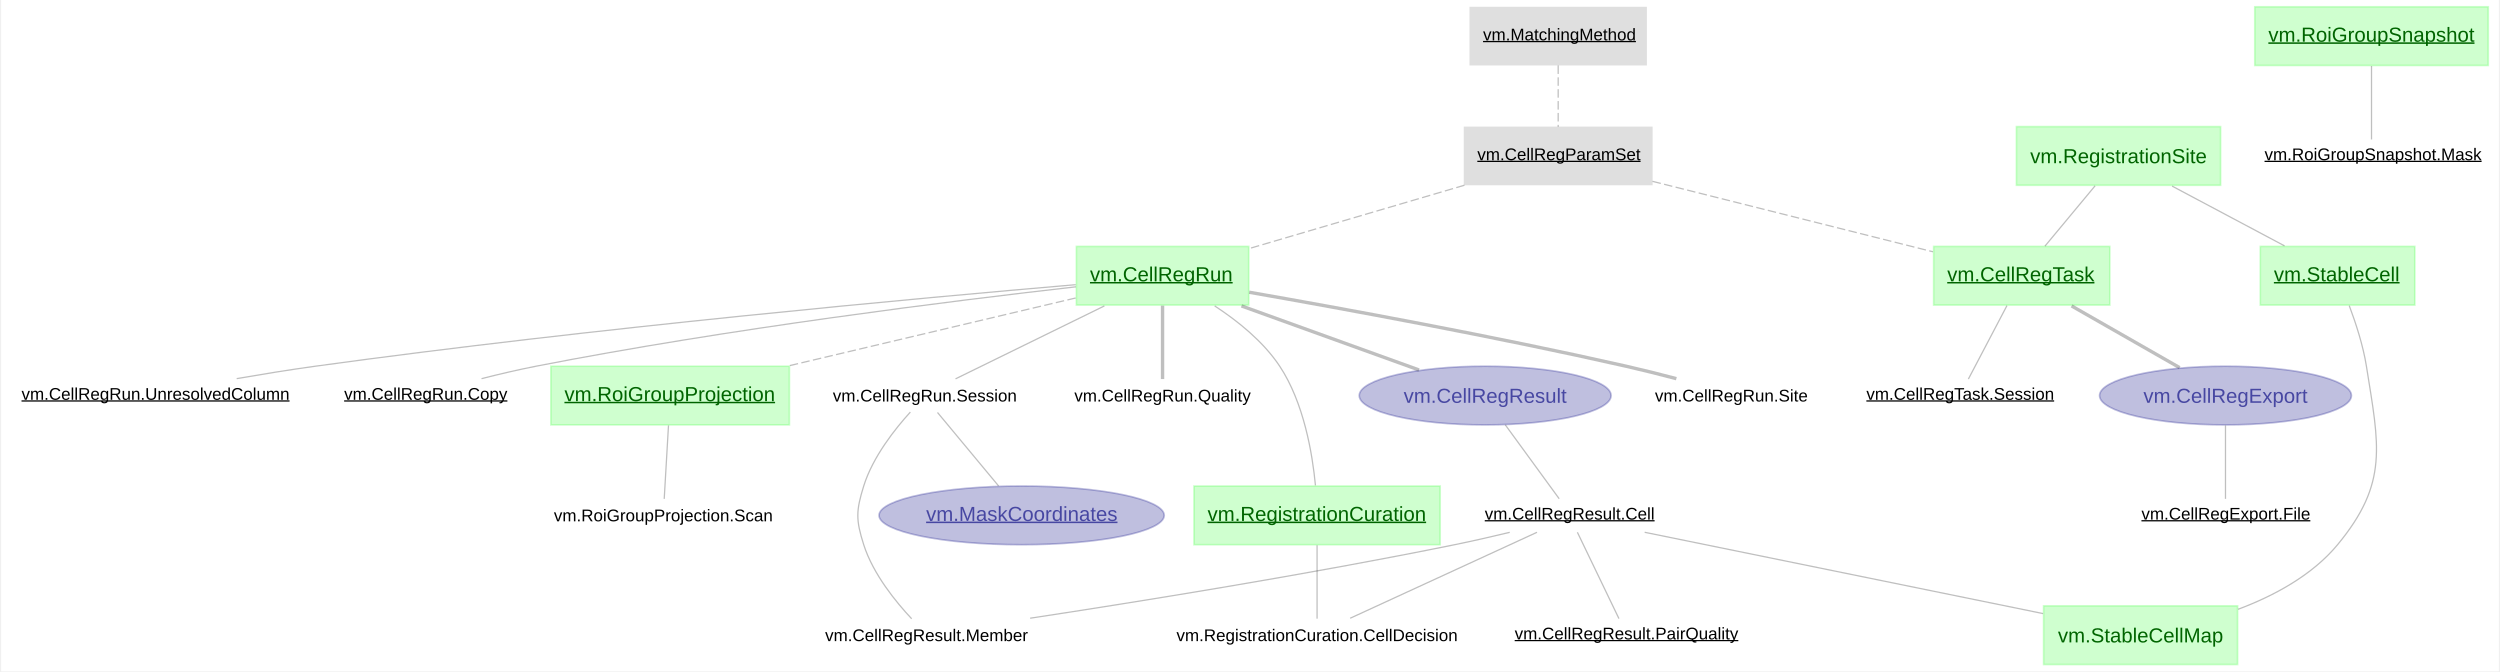
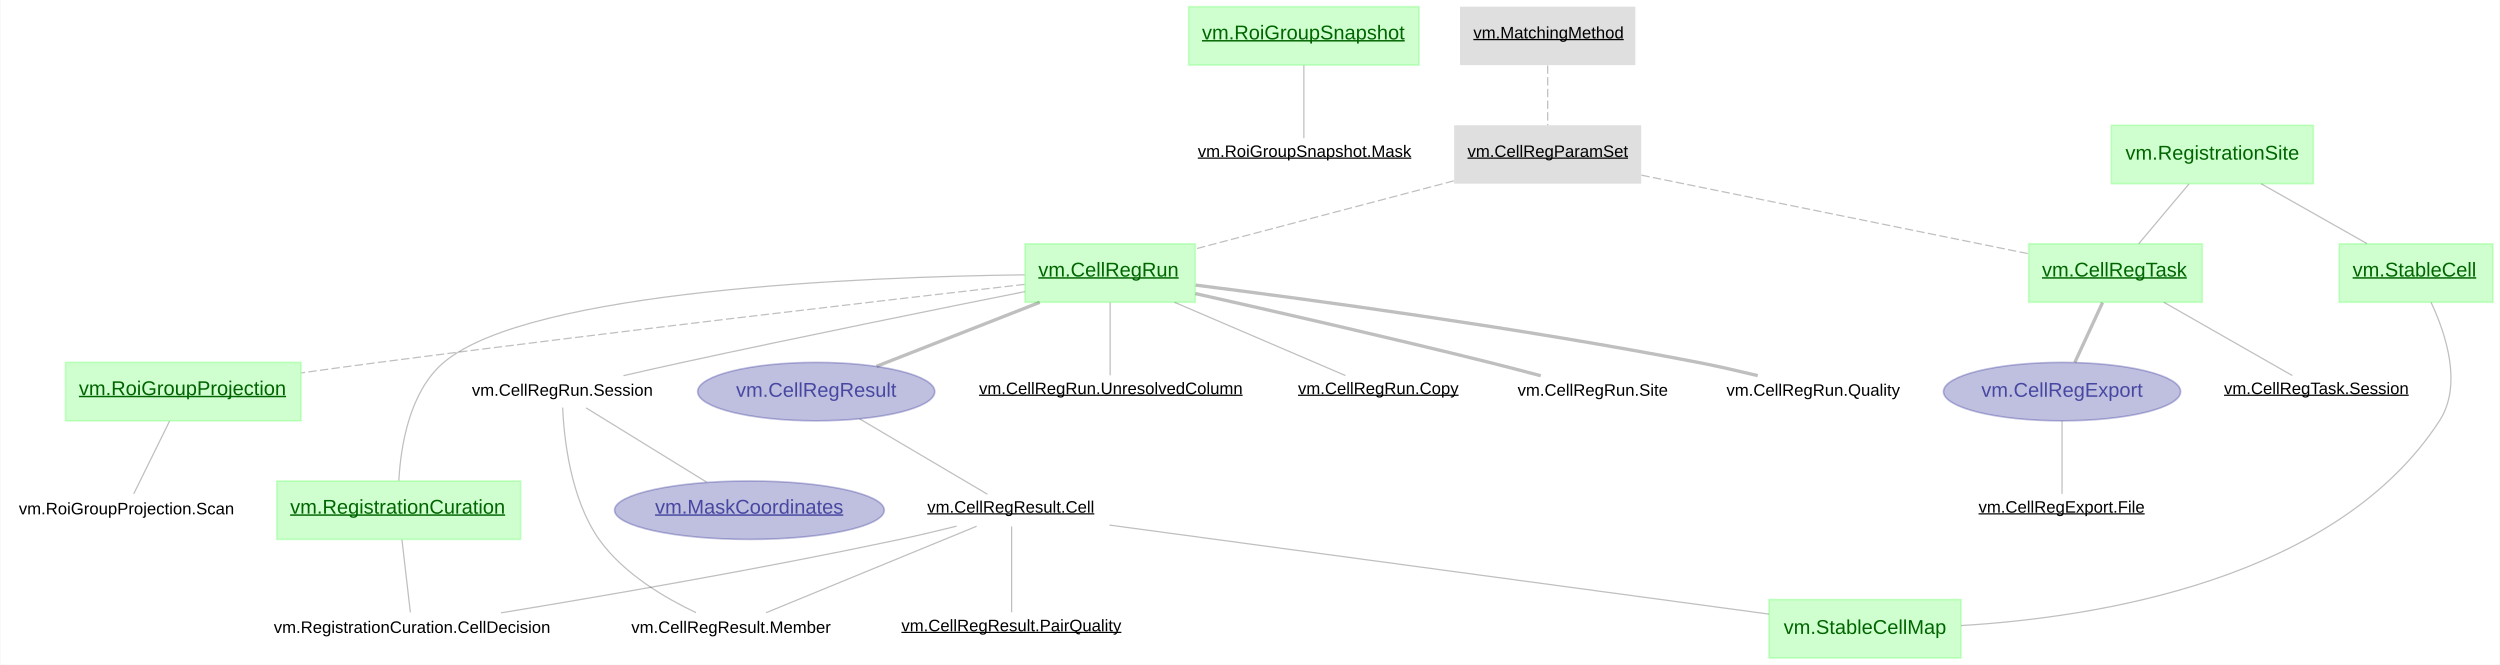
- <svg xmlns="http://www.w3.org/2000/svg" xmlns:xlink="http://www.w3.org/1999/xlink" width="1471pt" height="395pt" viewBox="0.00 0.00 1471.00 395.36">
-   <g id="graph0" class="graph" transform="scale(1 1) rotate(0) translate(4 391.36)">
-     <polygon fill="white" stroke="none" points="-4,4 -4,-391.36 1467,-391.36 1467,4 -4,4" />
+ <svg xmlns="http://www.w3.org/2000/svg" xmlns:xlink="http://www.w3.org/1999/xlink" width="1497pt" height="398pt" viewBox="0.00 0.00 1496.50 398.00">
+   <g id="graph0" class="graph" transform="scale(1 1) rotate(0) translate(4 394)">
+     <polygon fill="white" stroke="transparent" points="-4,4 -4,-394 1492.5,-394 1492.5,4 -4,4" />
    <g id="node1" class="node">
      <g id="a_node1">
-         <a xlink:title="→ vm.RoiGroupProjection → `roselab_imaging`.`curation` ------------------------------ n_masks               n_unmatched           n_changed=null        ">
-           <polygon fill="none" stroke="none" points="457.38,-97.84 314.62,-97.84 314.62,-77.84 457.38,-77.84 457.38,-97.84" />
-           <text text-anchor="middle" x="386" y="-84.34" font-family="arial" font-size="10.00">vm.RoiGroupProjection.Scan</text>
+         <a xlink:title="→ vm.RoiGroupSnapshot session_id            scan_id               paramset_idx          curation_id           mask                  ------------------------------ roi_group             ">
+           <polygon fill="transparent" stroke="transparent" points="848,-311 705,-311 705,-292 848,-292 848,-311" />
+           <text text-anchor="start" x="713" y="-300" font-family="arial" text-decoration="underline" font-size="10.00">vm.RoiGroupSnapshot.Mask</text>
        </a>
      </g>
    </g>
    <g id="node2" class="node">
      <g id="a_node2">
-         <a xlink:title="→ vm.StableCell → vm.CellRegResult.Cell ------------------------------ mapping_method        support_n_masks       conflict=0            mapped_at             ">
-           <polygon fill="#00ff00" fill-opacity="0.188" stroke="#00ff00" stroke-opacity="0.188" points="1313.12,-34.56 1198.88,-34.56 1198.88,0 1313.12,0 1313.12,-34.56" />
-           <text text-anchor="middle" x="1256" y="-13.01" font-family="arial" font-size="12.00" fill="darkgreen">vm.StableCellMap</text>
+         <a xlink:title="→ vm.CellRegRun ------------------------------ frac_false_positives=null  frac_false_negatives=null  frac_uncertain_pairs=null  avg_register_score=null  avg_true_positive_score=null  avg_true_negative_score=null  avg_exclusivity_score=null  model_discrepancy=null  avg_fraction_active=null  initial_threshold=null  final_threshold=null  maximal_distance_um=null  n_bins=null           microns_per_pixel=null  image_width_px=null   image_height_px=null  fov_width_um=null     fov_height_um=null    quality_source        ">
+           <polygon fill="transparent" stroke="transparent" points="1141.5,-169 1021.5,-169 1021.5,-150 1141.5,-150 1141.5,-169" />
+           <text text-anchor="middle" x="1081.5" y="-157" font-family="arial" font-size="10.00">vm.CellRegRun.Quality</text>
        </a>
      </g>
    </g>
    <g id="node3" class="node">
      <g id="a_node3">
-         <a xlink:title="projection_id        : char(40)                     # sha1 over the projected (mask → value) rows ------------------------------ → vm.CellRegRun registration_curation_id=null  projected_value       unmatched_value       projected_at          projected_by          n_masks_written       n_unmatched           pre_snapshot_id=&quot;&quot;    dry_run               note=&quot;&quot;               ">
-           <polygon fill="#00ff00" fill-opacity="0.188" stroke="#00ff00" stroke-opacity="0.188" points="460.25,-175.68 319.75,-175.68 319.75,-141.12 460.25,-141.12 460.25,-175.68" />
-           <text text-anchor="start" x="327.75" y="-155.12" font-family="arial" text-decoration="underline" font-size="12.00" fill="darkgreen">vm.RoiGroupProjection</text>
+         <a xlink:title="matching_method       ------------------------------ software              software_reference    method_description    ">
+           <polygon fill="#000000" fill-opacity="0.125" stroke="transparent" points="975,-390 870,-390 870,-355 975,-355 975,-390" />
+           <text text-anchor="start" x="878" y="-371" font-family="arial" text-decoration="underline" font-size="10.00">vm.MatchingMethod</text>
+         </a>
+       </g>
+     </g>
+     <g id="node17" class="node">
+       <g id="a_node17">
+         <a xlink:title="cellreg_paramset_id   ------------------------------ → vm.MatchingMethod params                params_hash           params_json           label                 created               ">
+           <polygon fill="#000000" fill-opacity="0.125" stroke="transparent" points="978.5,-319 866.5,-319 866.5,-284 978.5,-284 978.5,-319" />
+           <text text-anchor="start" x="874.5" y="-300" font-family="arial" text-decoration="underline" font-size="10.00">vm.CellRegParamSet</text>
        </a>
      </g>
    </g>
    <g id="edge1" class="edge">
-       <path fill="none" stroke="#000000" stroke-width="0.75" stroke-opacity="0.251" d="M389.03,-140.8C388.24,-127.17 387.14,-108.4 386.51,-97.55" />
+       <path fill="none" stroke="#000000" stroke-width="0.75" stroke-dasharray="5,2" stroke-opacity="0.251" d="M922.5,-354.8C922.5,-343.95 922.5,-329.87 922.5,-319.05" />
    </g>
    <g id="node4" class="node">
      <g id="a_node4">
-         <a xlink:title="→ vm.CellRegResult.Cell → vm.CellRegRun.Session ------------------------------ mask                  ">
-           <polygon fill="none" stroke="none" points="608.25,-27.28 473.75,-27.28 473.75,-7.28 608.25,-7.28 608.25,-27.28" />
-           <text text-anchor="middle" x="541" y="-13.78" font-family="arial" font-size="10.00">vm.CellRegResult.Member</text>
+         <a xlink:title="→ vm.RoiGroupProjection → `roselab_imaging`.`curation` ------------------------------ n_masks               n_unmatched           n_changed=null        ">
+           <polygon fill="transparent" stroke="transparent" points="143,-98 0,-98 0,-79 143,-79 143,-98" />
+           <text text-anchor="middle" x="71.5" y="-86" font-family="arial" font-size="10.00">vm.RoiGroupProjection.Scan</text>
        </a>
      </g>
    </g>
    <g id="node5" class="node">
      <g id="a_node5">
-         <a xlink:title="→ vm.CellRegExport column_index          ------------------------------ → `roselab_imaging`.`curation` file_path             file_name             file_sha256           file_bytes            n_masks               fov_height            fov_width             file_source=&quot;database&quot;  ">
-           <polygon fill="none" stroke="none" points="1363.5,-97.84 1248.5,-97.84 1248.5,-77.84 1363.5,-77.84 1363.5,-97.84" />
-           <text text-anchor="start" x="1256.5" y="-85.34" font-family="arial" text-decoration="underline" font-size="10.00">vm.CellRegExport.File</text>
-         </a>
-       </g>
+         <a xlink:title="projection_id        : char(40)                     # sha1 over the projected (mask → value) rows ------------------------------ → vm.CellRegRun registration_curation_id=null  projected_value       unmatched_value       projected_at          projected_by          n_masks_written       n_unmatched           pre_snapshot_id=&quot;&quot;    dry_run               note=&quot;&quot;               ">
+           <polygon fill="#00ff00" fill-opacity="0.188" stroke="#00ff00" stroke-opacity="0.188" points="176,-177 35,-177 35,-142 176,-142 176,-177" />
+           <text text-anchor="start" x="43" y="-157.4" font-family="arial" text-decoration="underline" font-size="12.00" fill="darkgreen">vm.RoiGroupProjection</text>
+         </a>
+       </g>
+     </g>
+     <g id="edge2" class="edge">
+       <path fill="none" stroke="#000000" stroke-width="0.75" stroke-opacity="0.251" d="M97.27,-141.8C90.51,-128.08 81.2,-109.19 75.82,-98.27" />
    </g>
    <g id="node6" class="node">
      <g id="a_node6">
-         <a xlink:title="matching_method       ------------------------------ software              software_reference    method_description    ">
-           <polygon fill="#000000" fill-opacity="0.125" stroke="none" points="965.25,-387.36 860.75,-387.36 860.75,-352.8 965.25,-352.8 965.25,-387.36" />
-           <text text-anchor="start" x="868.75" y="-367.58" font-family="arial" text-decoration="underline" font-size="10.00">vm.MatchingMethod</text>
-         </a>
-       </g>
+         <a xlink:title="→ vm.CellRegRun.Session mask                  ------------------------------ centroid_x_native     centroid_y_native     centroid_x_registered=null  centroid_y_registered=null  ">
+           <ellipse fill="#00007f" fill-opacity="0.251" stroke="#00007f" stroke-opacity="0.251" cx="444.5" cy="-88.5" rx="80.75" ry="17.5" />
+           <text text-anchor="start" x="388" y="-86.4" font-family="arial" text-decoration="underline" font-size="12.00" fill="#00007f" fill-opacity="0.627">vm.MaskCoordinates</text>
+         </a>
+       </g>
+     </g>
+     <g id="node7" class="node">
+       <g id="a_node7">
+         <a xlink:title="→ vm.RegistrationCuration → vm.CellRegResult.Cell ------------------------------ decision              reason=&quot;&quot;             ">
+           <polygon fill="transparent" stroke="transparent" points="333,-27 152,-27 152,-8 333,-8 333,-27" />
+           <text text-anchor="middle" x="242.5" y="-15" font-family="arial" font-size="10.00">vm.RegistrationCuration.CellDecision</text>
+         </a>
+       </g>
+     </g>
+     <g id="node8" class="node">
+       <g id="a_node8">
+         <a xlink:title="→ vm.CellRegResult.Cell column_a              column_b              ------------------------------ p_same                ">
+           <polygon fill="transparent" stroke="transparent" points="675.5,-27 527.5,-27 527.5,-8 675.5,-8 675.5,-27" />
+           <text text-anchor="start" x="535.5" y="-16" font-family="arial" text-decoration="underline" font-size="10.00">vm.CellRegResult.PairQuality</text>
+         </a>
+       </g>
+     </g>
+     <g id="node9" class="node">
+       <g id="a_node9">
+         <a xlink:title="→ vm.RegistrationSite cellreg_task_id       ------------------------------ → vm.CellRegParamSet task_mode=&quot;load&quot;      cellreg_output_dir    task_label=&quot;&quot;         task_created          task_created_by=&quot;&quot;    task_note=&quot;&quot;          site_agreement=&quot;all_match&quot;  site_mismatch_detail=&quot;&quot;  ">
+           <polygon fill="#00ff00" fill-opacity="0.188" stroke="#00ff00" stroke-opacity="0.188" points="1314.5,-248 1210.5,-248 1210.5,-213 1314.5,-213 1314.5,-248" />
+           <text text-anchor="start" x="1218.5" y="-228.4" font-family="arial" text-decoration="underline" font-size="12.00" fill="darkgreen">vm.CellRegTask</text>
+         </a>
+       </g>
+     </g>
+     <g id="node18" class="node">
+       <g id="a_node18">
+         <a xlink:title="→ vm.CellRegTask ------------------------------ export_mode           export_dir            settings_file=&quot;&quot;      settings_sha256=&quot;&quot;    n_files               n_masks_total         exported_at           exported_by=&quot;&quot;        exporter_version      adamacs_sha=&quot;&quot;        export_note=&quot;&quot;        ">
+           <ellipse fill="#00007f" fill-opacity="0.251" stroke="#00007f" stroke-opacity="0.251" cx="1230.5" cy="-159.5" rx="71" ry="17.5" />
+           <text text-anchor="middle" x="1230.5" y="-156.4" font-family="arial" font-size="12.00" fill="#00007f" fill-opacity="0.627">vm.CellRegExport</text>
+         </a>
+       </g>
+     </g>
+     <g id="edge3" class="edge">
+       <path fill="none" stroke="#000000" stroke-width="2" stroke-opacity="0.251" d="M1254.75,-212.8C1249.72,-201.95 1243.19,-187.87 1238.17,-177.05" />
+     </g>
+     <g id="node23" class="node">
+       <g id="a_node23">
+         <a xlink:title="→ vm.CellRegTask column_index          ------------------------------ → `roselab_imaging`.`curation` UNIQUE INDEX (same_site_id, cellreg_task_id, session_id, scan_id, paramset_idx, curation_id) ">
+           <polygon fill="transparent" stroke="transparent" points="1447.5,-169 1319.5,-169 1319.5,-150 1447.5,-150 1447.5,-169" />
+           <text text-anchor="start" x="1327.5" y="-158" font-family="arial" text-decoration="underline" font-size="10.00">vm.CellRegTask.Session</text>
+         </a>
+       </g>
+     </g>
+     <g id="edge4" class="edge">
+       <path fill="none" stroke="#000000" stroke-width="0.75" stroke-opacity="0.251" d="M1291.48,-212.97C1315.67,-199.18 1349.19,-180.06 1368.38,-169.12" />
+     </g>
+     <g id="node10" class="node">
+       <g id="a_node10">
+         <a xlink:title="cellreg_run_id        ------------------------------ → vm.CellRegParamSet subject               result_file           result_file_sha256    result_file_bytes     result_file_mtime     log_file=&quot;&quot;           log_file_sha256=&quot;&quot;    mat_format            registration_approach  alignment_mode        reference_session_index=null  n_sessions            n_registered_cells    ingested_at           ingest_host           adamacs_sha=&quot;&quot;        run_note=&quot;&quot;           ">
+           <polygon fill="#00ff00" fill-opacity="0.188" stroke="#00ff00" stroke-opacity="0.188" points="711.5,-248 609.5,-248 609.5,-213 711.5,-213 711.5,-248" />
+           <text text-anchor="start" x="617.5" y="-228.4" font-family="arial" text-decoration="underline" font-size="12.00" fill="darkgreen">vm.CellRegRun</text>
+         </a>
+       </g>
+     </g>
+     <g id="edge5" class="edge">
+       <path fill="none" stroke="#000000" stroke-width="2" stroke-opacity="0.251" d="M711.74,-223.27C780.48,-214.6 906.2,-197.6 1012.5,-177 1024.23,-174.73 1036.98,-171.81 1048.29,-169.06" />
+     </g>
+     <g id="edge6" class="edge">
+       <path fill="none" stroke="#000000" stroke-width="0.75" stroke-dasharray="5,2" stroke-opacity="0.251" d="M609.21,-223.7C527.37,-214.37 362.23,-195.23 222.5,-177 207.55,-175.05 191.54,-172.86 176.31,-170.73" />
+     </g>
+     <g id="node11" class="node">
+       <g id="a_node11">
+         <a xlink:title="→ vm.CellRegRun curation_id           ------------------------------ curator               curated_at            curation_note=&quot;&quot;      ">
+           <polygon fill="#00ff00" fill-opacity="0.188" stroke="#00ff00" stroke-opacity="0.188" points="307.5,-106 161.5,-106 161.5,-71 307.5,-71 307.5,-106" />
+           <text text-anchor="start" x="169.5" y="-86.4" font-family="arial" text-decoration="underline" font-size="12.00" fill="darkgreen">vm.RegistrationCuration</text>
+         </a>
+       </g>
+     </g>
+     <g id="edge7" class="edge">
+       <path fill="none" stroke="#000000" stroke-width="0.75" stroke-opacity="0.251" d="M609.26,-229.43C513.64,-228.25 313.02,-220.49 261.5,-177 240.73,-159.46 235.66,-126.31 234.58,-106.23" />
+     </g>
+     <g id="node13" class="node">
+       <g id="a_node13">
+         <a xlink:title="→ vm.CellRegRun → `roselab_imaging`.`curation` ------------------------------ column_index          source_file=&quot;&quot;        resolution_method     mask_set_jaccard=null  n_masks_cellreg       n_masks_db=null       alignment_x_translation=null  alignment_y_translation=null  alignment_rotation=null  zero_padding_x=null   zero_padding_y=null   UNIQUE INDEX (cellreg_run_id, column_index) ">
+           <polygon fill="transparent" stroke="transparent" points="395,-169 270,-169 270,-150 395,-150 395,-169" />
+           <text text-anchor="middle" x="332.5" y="-157" font-family="arial" font-size="10.00">vm.CellRegRun.Session</text>
+         </a>
+       </g>
+     </g>
+     <g id="edge8" class="edge">
+       <path fill="none" stroke="#000000" stroke-width="0.75" stroke-opacity="0.251" d="M609.43,-219.39C557.7,-209.06 475.44,-192.4 404.5,-177 392.97,-174.5 380.43,-171.66 369.09,-169.06" />
+     </g>
+     <g id="node15" class="node">
+       <g id="a_node15">
+         <a xlink:title="→ vm.CellRegRun ------------------------------ parse_ok              parse_error=&quot;&quot;        parser_version        source_sha256         n_cells               n_sessions            has_score_fields      missing_fields=&quot;&quot;     p_same_consistent     footprints_storage    footprints_path=&quot;&quot;    parsed_at             compute_seconds       n_pairs_expected=null  n_pairs_nonfinite=null  ">
+           <ellipse fill="#00007f" fill-opacity="0.251" stroke="#00007f" stroke-opacity="0.251" cx="484.5" cy="-159.5" rx="71" ry="17.5" />
+           <text text-anchor="middle" x="484.5" y="-156.4" font-family="arial" font-size="12.00" fill="#00007f" fill-opacity="0.627">vm.CellRegResult</text>
+         </a>
+       </g>
+     </g>
+     <g id="edge9" class="edge">
+       <path fill="none" stroke="#000000" stroke-width="2" stroke-opacity="0.251" d="M618.34,-212.97C588.55,-201.29 549.02,-185.8 520.66,-174.68" />
+     </g>
+     <g id="node20" class="node">
+       <g id="a_node20">
+         <a xlink:title="→ vm.CellRegRun column_index          ------------------------------ n_masks_cellreg       best_jaccard=null     ambiguous             candidates=null       reason                ">
+           <polygon fill="transparent" stroke="transparent" points="747,-169 574,-169 574,-150 747,-150 747,-169" />
+           <text text-anchor="start" x="582" y="-158" font-family="arial" text-decoration="underline" font-size="10.00">vm.CellRegRun.UnresolvedColumn</text>
+         </a>
+       </g>
+     </g>
+     <g id="edge10" class="edge">
+       <path fill="none" stroke="#000000" stroke-width="0.75" stroke-opacity="0.251" d="M660.5,-212.8C660.5,-199.08 660.5,-180.19 660.5,-169.27" />
+     </g>
+     <g id="node21" class="node">
+       <g id="a_node21">
+         <a xlink:title="→ vm.CellRegRun copy_path             ------------------------------ copy_mtime            ">
+           <polygon fill="transparent" stroke="transparent" points="878,-169 765,-169 765,-150 878,-150 878,-169" />
+           <text text-anchor="start" x="773" y="-158" font-family="arial" text-decoration="underline" font-size="10.00">vm.CellRegRun.Copy</text>
+         </a>
+       </g>
+     </g>
+     <g id="edge11" class="edge">
+       <path fill="none" stroke="#000000" stroke-width="0.75" stroke-opacity="0.251" d="M699.06,-212.97C731.25,-199.18 775.85,-180.06 801.39,-169.12" />
+     </g>
+     <g id="node26" class="node">
+       <g id="a_node26">
+         <a xlink:title="→ vm.CellRegRun ------------------------------ same_site_id          n_columns             derived_on            ">
+           <polygon fill="transparent" stroke="transparent" points="1003,-169 896,-169 896,-150 1003,-150 1003,-169" />
+           <text text-anchor="middle" x="949.5" y="-157" font-family="arial" font-size="10.00">vm.CellRegRun.Site</text>
+         </a>
+       </g>
+     </g>
+     <g id="edge12" class="edge">
+       <path fill="none" stroke="#000000" stroke-width="2" stroke-opacity="0.251" d="M711.55,-218.2C757.63,-207.87 827.24,-191.98 887.5,-177 897.55,-174.5 908.48,-171.64 918.33,-169.01" />
+     </g>
+     <g id="edge13" class="edge">
+       <path fill="none" stroke="#000000" stroke-width="0.75" stroke-opacity="0.251" d="M236.44,-70.8C238.03,-57.08 240.22,-38.19 241.48,-27.27" />
    </g>
    <g id="node12" class="node">
      <g id="a_node12">
-         <a xlink:title="cellreg_paramset_id   ------------------------------ → vm.MatchingMethod params                params_hash           params_json           label                 created               ">
-           <polygon fill="#000000" fill-opacity="0.125" stroke="none" points="968.62,-316.8 857.38,-316.8 857.38,-282.24 968.62,-282.24 968.62,-316.8" />
-           <text text-anchor="start" x="865.38" y="-297.02" font-family="arial" text-decoration="underline" font-size="10.00">vm.CellRegParamSet</text>
-         </a>
-       </g>
-     </g>
-     <g id="edge2" class="edge">
-       <path fill="none" stroke="#000000" stroke-width="0.75" stroke-dasharray="5,2" stroke-opacity="0.251" d="M913,-352.83C913,-341.9 913,-327.56 913,-316.65" />
-     </g>
-     <g id="node7" class="node">
-       <g id="a_node7">
-         <a xlink:title="→ vm.CellRegRun ------------------------------ frac_false_positives=null  frac_false_negatives=null  frac_uncertain_pairs=null  avg_register_score=null  avg_true_positive_score=null  avg_true_negative_score=null  avg_exclusivity_score=null  model_discrepancy=null  avg_fraction_active=null  initial_threshold=null  final_threshold=null  maximal_distance_um=null  n_bins=null           microns_per_pixel=null  image_width_px=null   image_height_px=null  fov_width_um=null     fov_height_um=null    quality_source        ">
-           <polygon fill="none" stroke="none" points="739.75,-168.4 620.25,-168.4 620.25,-148.4 739.75,-148.4 739.75,-168.4" />
-           <text text-anchor="middle" x="680" y="-154.9" font-family="arial" font-size="10.00">vm.CellRegRun.Quality</text>
-         </a>
-       </g>
-     </g>
-     <g id="node8" class="node">
-       <g id="a_node8">
-         <a xlink:title="→ vm.RoiGroupSnapshot session_id            scan_id               paramset_idx          curation_id           mask                  ------------------------------ roi_group             ">
-           <polygon fill="none" stroke="none" points="1463,-309.52 1321,-309.52 1321,-289.52 1463,-289.52 1463,-309.52" />
-           <text text-anchor="start" x="1329" y="-297.02" font-family="arial" text-decoration="underline" font-size="10.00">vm.RoiGroupSnapshot.Mask</text>
-         </a>
-       </g>
-     </g>
-     <g id="node9" class="node">
-       <g id="a_node9">
-         <a xlink:title="→ vm.CellRegRun → `roselab_imaging`.`curation` ------------------------------ column_index          source_file=&quot;&quot;        resolution_method     mask_set_jaccard=null  n_masks_cellreg       n_masks_db=null       alignment_x_translation=null  alignment_y_translation=null  alignment_rotation=null  zero_padding_x=null   zero_padding_y=null   UNIQUE INDEX (cellreg_run_id, column_index) ">
-           <polygon fill="none" stroke="none" points="602,-168.4 478,-168.4 478,-148.4 602,-148.4 602,-168.4" />
-           <text text-anchor="middle" x="540" y="-154.9" font-family="arial" font-size="10.00">vm.CellRegRun.Session</text>
-         </a>
-       </g>
-     </g>
-     <g id="edge3" class="edge">
-       <path fill="none" stroke="#000000" stroke-width="0.75" stroke-opacity="0.251" d="M531.47,-148.68C522.63,-138.98 509.37,-122.38 504,-105.12 499.44,-90.45 499.34,-85.2 504,-70.56 509.53,-53.18 523.16,-36.61 532.24,-26.95" />
-     </g>
-     <g id="node16" class="node">
-       <g id="a_node16">
-         <a xlink:title="→ vm.CellRegRun.Session mask                  ------------------------------ centroid_x_native     centroid_y_native     centroid_x_registered=null  centroid_y_registered=null  ">
-           <ellipse fill="#00007f" fill-opacity="0.251" stroke="#00007f" stroke-opacity="0.251" cx="597" cy="-87.84" rx="83.97" ry="17.28" />
-           <text text-anchor="start" x="540.75" y="-84.56" font-family="arial" text-decoration="underline" font-size="12.00" fill="#00007f" fill-opacity="0.627">vm.MaskCoordinates</text>
-         </a>
-       </g>
-     </g>
-     <g id="edge4" class="edge">
-       <path fill="none" stroke="#000000" stroke-width="0.75" stroke-opacity="0.251" d="M547.45,-148.44C556.57,-137.48 572.17,-118.71 583.43,-105.16" />
-     </g>
-     <g id="node10" class="node">
-       <g id="a_node10">
-         <a xlink:title="→ vm.CellRegRun ------------------------------ same_site_id          n_columns             derived_on            ">
-           <polygon fill="none" stroke="none" points="1068,-168.4 962,-168.4 962,-148.4 1068,-148.4 1068,-168.4" />
-           <text text-anchor="middle" x="1015" y="-154.9" font-family="arial" font-size="10.00">vm.CellRegRun.Site</text>
-         </a>
-       </g>
-     </g>
-     <g id="node11" class="node">
-       <g id="a_node11">
-         <a xlink:title="→ vm.CellRegRun ------------------------------ parse_ok              parse_error=&quot;&quot;        parser_version        source_sha256         n_cells               n_sessions            has_score_fields      missing_fields=&quot;&quot;     p_same_consistent     footprints_storage    footprints_path=&quot;&quot;    parsed_at             compute_seconds       n_pairs_expected=null  n_pairs_nonfinite=null  ">
-           <ellipse fill="#00007f" fill-opacity="0.251" stroke="#00007f" stroke-opacity="0.251" cx="870" cy="-158.4" rx="74.16" ry="17.28" />
-           <text text-anchor="middle" x="870" y="-154.12" font-family="arial" font-size="12.00" fill="#00007f" fill-opacity="0.627">vm.CellRegResult</text>
-         </a>
-       </g>
+         <a xlink:title="→ vm.CellRegResult.Cell → vm.CellRegRun.Session ------------------------------ mask                  ">
+           <polygon fill="transparent" stroke="transparent" points="501,-27 366,-27 366,-8 501,-8 501,-27" />
+           <text text-anchor="middle" x="433.5" y="-15" font-family="arial" font-size="10.00">vm.CellRegResult.Member</text>
+         </a>
+       </g>
+     </g>
+     <g id="edge14" class="edge">
+       <path fill="none" stroke="#000000" stroke-width="0.75" stroke-opacity="0.251" d="M346.68,-149.76C364.81,-138.59 396.53,-119.05 418.92,-105.26" />
+     </g>
+     <g id="edge15" class="edge">
+       <path fill="none" stroke="#000000" stroke-width="0.75" stroke-opacity="0.251" d="M332.66,-149.96C333.37,-133.27 336.96,-95.81 354.5,-71 369.04,-50.43 394.42,-35.69 412.49,-27.17" />
+     </g>
+     <g id="node14" class="node">
+       <g id="a_node14">
+         <a xlink:title="snapshot_id           ------------------------------ taken_at              taken_by              note=&quot;&quot;               n_rows                fingerprint           ">
+           <polygon fill="#00ff00" fill-opacity="0.188" stroke="#00ff00" stroke-opacity="0.188" points="845.5,-390 707.5,-390 707.5,-355 845.5,-355 845.5,-390" />
+           <text text-anchor="start" x="715.5" y="-370.4" font-family="arial" text-decoration="underline" font-size="12.00" fill="darkgreen">vm.RoiGroupSnapshot</text>
+         </a>
+       </g>
+     </g>
+     <g id="edge16" class="edge">
+       <path fill="none" stroke="#000000" stroke-width="0.75" stroke-opacity="0.251" d="M776.5,-354.8C776.5,-341.08 776.5,-322.19 776.5,-311.27" />
    </g>
    <g id="node25" class="node">
      <g id="a_node25">
        <a xlink:title="→ vm.CellRegResult cell_index            ------------------------------ cell_score=null       true_positive_score=null  true_negative_score=null  exclusivity_score=null  in_overlapping_fov=null  centroid_x_registered=null  centroid_y_registered=null  n_sessions_present    min_p_same=null       median_p_same=null    ">
-           <polygon fill="none" stroke="none" points="978.25,-97.84 861.75,-97.84 861.75,-77.84 978.25,-77.84 978.25,-97.84" />
-           <text text-anchor="start" x="869.75" y="-85.34" font-family="arial" text-decoration="underline" font-size="10.00">vm.CellRegResult.Cell</text>
-         </a>
-       </g>
-     </g>
-     <g id="edge5" class="edge">
-       <path fill="none" stroke="#000000" stroke-width="0.75" stroke-opacity="0.251" d="M881.85,-141.15C891.78,-127.53 905.59,-108.6 913.58,-97.64" />
-     </g>
-     <g id="node20" class="node">
-       <g id="a_node20">
-         <a xlink:title="cellreg_run_id        ------------------------------ → vm.CellRegParamSet subject               result_file           result_file_sha256    result_file_bytes     result_file_mtime     log_file=&quot;&quot;           log_file_sha256=&quot;&quot;    mat_format            registration_approach  alignment_mode        reference_session_index=null  n_sessions            n_registered_cells    ingested_at           ingest_host           adamacs_sha=&quot;&quot;        run_note=&quot;&quot;           ">
-           <polygon fill="#00ff00" fill-opacity="0.188" stroke="#00ff00" stroke-opacity="0.188" points="730.75,-246.24 629.25,-246.24 629.25,-211.68 730.75,-211.68 730.75,-246.24" />
-           <text text-anchor="start" x="637.25" y="-225.69" font-family="arial" text-decoration="underline" font-size="12.00" fill="darkgreen">vm.CellRegRun</text>
-         </a>
-       </g>
-     </g>
-     <g id="edge6" class="edge">
-       <path fill="none" stroke="#000000" stroke-width="0.75" stroke-dasharray="5,2" stroke-opacity="0.251" d="M857.78,-282.27C819.43,-270.99 768.69,-256.06 731.23,-245.04" />
-     </g>
-     <g id="node26" class="node">
-       <g id="a_node26">
-         <a xlink:title="→ vm.RegistrationSite cellreg_task_id       ------------------------------ → vm.CellRegParamSet task_mode=&quot;load&quot;      cellreg_output_dir    task_label=&quot;&quot;         task_created          task_created_by=&quot;&quot;    task_note=&quot;&quot;          site_agreement=&quot;all_match&quot;  site_mismatch_detail=&quot;&quot;  ">
-           <polygon fill="#00ff00" fill-opacity="0.188" stroke="#00ff00" stroke-opacity="0.188" points="1237.88,-246.24 1134.12,-246.24 1134.12,-211.68 1237.88,-211.68 1237.88,-246.24" />
-           <text text-anchor="start" x="1142.12" y="-225.69" font-family="arial" text-decoration="underline" font-size="12.00" fill="darkgreen">vm.CellRegTask</text>
-         </a>
-       </g>
-     </g>
-     <g id="edge7" class="edge">
-       <path fill="none" stroke="#000000" stroke-width="0.75" stroke-dasharray="5,2" stroke-opacity="0.251" d="M968.57,-284.56C1016.9,-272.43 1086.42,-254.97 1133.74,-243.08" />
-     </g>
-     <g id="node13" class="node">
-       <g id="a_node13">
-         <a xlink:title="→ vm.CellRegRun column_index          ------------------------------ n_masks_cellreg       best_jaccard=null     ambiguous             candidates=null       reason                ">
-           <polygon fill="none" stroke="none" points="172,-168.4 0,-168.4 0,-148.4 172,-148.4 172,-168.4" />
-           <text text-anchor="start" x="8" y="-155.9" font-family="arial" text-decoration="underline" font-size="10.00">vm.CellRegRun.UnresolvedColumn</text>
-         </a>
-       </g>
-     </g>
-     <g id="node14" class="node">
-       <g id="a_node14">
-         <a xlink:title="→ `roselab_session`.`session_site` ------------------------------ site_description=&quot;&quot;   site_id_source        created               ">
-           <polygon fill="#00ff00" fill-opacity="0.188" stroke="#00ff00" stroke-opacity="0.188" points="1303.12,-316.8 1182.88,-316.8 1182.88,-282.24 1303.12,-282.24 1303.12,-316.8" />
-           <text text-anchor="middle" x="1243" y="-295.25" font-family="arial" font-size="12.00" fill="darkgreen">vm.RegistrationSite</text>
-         </a>
-       </g>
-     </g>
-     <g id="node15" class="node">
-       <g id="a_node15">
+           <polygon fill="transparent" stroke="transparent" points="660,-98 543,-98 543,-79 660,-79 660,-98" />
+           <text text-anchor="start" x="551" y="-87" font-family="arial" text-decoration="underline" font-size="10.00">vm.CellRegResult.Cell</text>
+         </a>
+       </g>
+     </g>
+     <g id="edge17" class="edge">
+       <path fill="none" stroke="#000000" stroke-width="0.75" stroke-opacity="0.251" d="M510.47,-143.19C534.03,-129.29 567.92,-109.31 587,-98.05" />
+     </g>
+     <g id="node16" class="node">
+       <g id="a_node16">
        <a xlink:title="→ vm.RegistrationSite stable_cell_id        ------------------------------ minted_at             minted_from_run       ">
-           <polygon fill="#00ff00" fill-opacity="0.188" stroke="#00ff00" stroke-opacity="0.188" points="1417.5,-246.24 1326.5,-246.24 1326.5,-211.68 1417.5,-211.68 1417.5,-246.24" />
-           <text text-anchor="start" x="1334.5" y="-225.69" font-family="arial" text-decoration="underline" font-size="12.00" fill="darkgreen">vm.StableCell</text>
-         </a>
-       </g>
-     </g>
-     <g id="edge8" class="edge">
-       <path fill="none" stroke="#000000" stroke-width="0.75" stroke-opacity="0.251" d="M1274.56,-281.75C1294.7,-271.04 1320.69,-257.23 1340.77,-246.56" />
-     </g>
-     <g id="edge9" class="edge">
-       <path fill="none" stroke="#000000" stroke-width="0.75" stroke-opacity="0.251" d="M1229.2,-281.92C1220.24,-271.14 1208.61,-257.15 1199.67,-246.4" />
-     </g>
-     <g id="edge10" class="edge">
-       <path fill="none" stroke="#000000" stroke-width="0.75" stroke-opacity="0.251" d="M1378.89,-211.34C1382.7,-201.22 1387.06,-187.93 1389,-175.68 1396.41,-128.94 1402.19,-107 1372,-70.56 1357.06,-52.53 1334.61,-40.47 1313.42,-32.52" />
-     </g>
-     <g id="node17" class="node">
-       <g id="a_node17">
-         <a xlink:title="snapshot_id           ------------------------------ taken_at              taken_by              note=&quot;&quot;               n_rows                fingerprint           ">
-           <polygon fill="#00ff00" fill-opacity="0.188" stroke="#00ff00" stroke-opacity="0.188" points="1460.75,-387.36 1323.25,-387.36 1323.25,-352.8 1460.75,-352.8 1460.75,-387.36" />
-           <text text-anchor="start" x="1331.25" y="-366.81" font-family="arial" text-decoration="underline" font-size="12.00" fill="darkgreen">vm.RoiGroupSnapshot</text>
-         </a>
-       </g>
-     </g>
-     <g id="edge11" class="edge">
-       <path fill="none" stroke="#000000" stroke-width="0.75" stroke-opacity="0.251" d="M1392,-352.48C1392,-338.85 1392,-320.08 1392,-309.23" />
-     </g>
-     <g id="node18" class="node">
-       <g id="a_node18">
-         <a xlink:title="→ vm.CellRegRun copy_path             ------------------------------ copy_mtime            ">
-           <polygon fill="none" stroke="none" points="302,-168.4 190,-168.4 190,-148.4 302,-148.4 302,-168.4" />
-           <text text-anchor="start" x="198" y="-155.9" font-family="arial" text-decoration="underline" font-size="10.00">vm.CellRegRun.Copy</text>
-         </a>
-       </g>
+           <polygon fill="#00ff00" fill-opacity="0.188" stroke="#00ff00" stroke-opacity="0.188" points="1488.5,-248 1396.5,-248 1396.5,-213 1488.5,-213 1488.5,-248" />
+           <text text-anchor="start" x="1404.5" y="-228.4" font-family="arial" text-decoration="underline" font-size="12.00" fill="darkgreen">vm.StableCell</text>
+         </a>
+       </g>
+     </g>
+     <g id="node24" class="node">
+       <g id="a_node24">
+         <a xlink:title="→ vm.StableCell → vm.CellRegResult.Cell ------------------------------ mapping_method        support_n_masks       conflict=0            mapped_at             ">
+           <polygon fill="#00ff00" fill-opacity="0.188" stroke="#00ff00" stroke-opacity="0.188" points="1170,-35 1055,-35 1055,0 1170,0 1170,-35" />
+           <text text-anchor="middle" x="1112.5" y="-14.4" font-family="arial" font-size="12.00" fill="darkgreen">vm.StableCellMap</text>
+         </a>
+       </g>
+     </g>
+     <g id="edge18" class="edge">
+       <path fill="none" stroke="#000000" stroke-width="0.75" stroke-opacity="0.251" d="M1451.47,-212.94C1460.26,-194.22 1470.48,-163.55 1456.5,-142 1394.6,-46.57 1250.73,-24.23 1170.03,-19.41" />
+     </g>
+     <g id="edge19" class="edge">
+       <path fill="none" stroke="#000000" stroke-width="0.75" stroke-dasharray="5,2" stroke-opacity="0.251" d="M978.64,-289.11C1043.06,-276.03 1147.82,-254.77 1210.46,-242.06" />
+     </g>
+     <g id="edge20" class="edge">
+       <path fill="none" stroke="#000000" stroke-width="0.75" stroke-dasharray="5,2" stroke-opacity="0.251" d="M866.29,-285.7C820.43,-273.62 756.18,-256.7 711.73,-244.99" />
    </g>
    <g id="node19" class="node">
      <g id="a_node19">
-         <a xlink:title="→ vm.CellRegResult.Cell column_a              column_b              ------------------------------ p_same                ">
-           <polygon fill="none" stroke="none" points="1026.62,-27.28 879.38,-27.28 879.38,-7.28 1026.62,-7.28 1026.62,-27.28" />
-           <text text-anchor="start" x="887.38" y="-14.78" font-family="arial" text-decoration="underline" font-size="10.00">vm.CellRegResult.PairQuality</text>
-         </a>
-       </g>
-     </g>
-     <g id="edge12" class="edge">
-       <path fill="none" stroke="#000000" stroke-width="0.75" stroke-dasharray="5,2" stroke-opacity="0.251" d="M628.82,-215.86C582.07,-204.81 512.52,-188.37 460.52,-176.07" />
-     </g>
-     <g id="edge13" class="edge">
-       <path fill="none" stroke="#000000" stroke-width="2" stroke-opacity="0.251" d="M680,-211.36C680,-197.73 680,-178.96 680,-168.11" />
-     </g>
-     <g id="edge14" class="edge">
-       <path fill="none" stroke="#000000" stroke-width="0.75" stroke-opacity="0.251" d="M645.75,-211.19C618.07,-197.63 580.18,-179.08 558.08,-168.25" />
-     </g>
-     <g id="edge15" class="edge">
-       <path fill="none" stroke="#000000" stroke-width="2" stroke-opacity="0.251" d="M731.03,-219.25C786.04,-209.61 876.05,-193.13 953,-175.68 962.66,-173.49 973.1,-170.85 982.6,-168.35" />
-     </g>
-     <g id="edge16" class="edge">
-       <path fill="none" stroke="#000000" stroke-width="2" stroke-opacity="0.251" d="M726.48,-211.19C758.56,-199.61 800.73,-184.4 831.05,-173.46" />
-     </g>
-     <g id="edge17" class="edge">
-       <path fill="none" stroke="#000000" stroke-width="0.75" stroke-opacity="0.251" d="M628.86,-223.71C538.35,-215.95 344.09,-198.17 181,-175.68 165.92,-173.6 149.55,-170.94 134.72,-168.38" />
-     </g>
-     <g id="edge18" class="edge">
-       <path fill="none" stroke="#000000" stroke-width="0.75" stroke-opacity="0.251" d="M628.98,-222.44C557.52,-214.33 423.71,-197.72 311,-175.68 300.5,-173.63 289.15,-170.95 278.92,-168.36" />
-     </g>
-     <g id="node21" class="node">
-       <g id="a_node21">
-         <a xlink:title="→ vm.CellRegRun curation_id           ------------------------------ curator               curated_at            curation_note=&quot;&quot;      ">
-           <polygon fill="#00ff00" fill-opacity="0.188" stroke="#00ff00" stroke-opacity="0.188" points="843.5,-105.12 698.5,-105.12 698.5,-70.56 843.5,-70.56 843.5,-105.12" />
-           <text text-anchor="start" x="706.5" y="-84.56" font-family="arial" text-decoration="underline" font-size="12.00" fill="darkgreen">vm.RegistrationCuration</text>
-         </a>
-       </g>
-     </g>
-     <g id="edge19" class="edge">
-       <path fill="none" stroke="#000000" stroke-width="0.75" stroke-opacity="0.251" d="M710.7,-211.19C724.3,-202.31 739.37,-190.21 749,-175.68 763.26,-154.16 768.28,-124.03 770.04,-105.51" />
+         <a xlink:title="→ vm.CellRegExport column_index          ------------------------------ → `roselab_imaging`.`curation` file_path             file_name             file_sha256           file_bytes            n_masks               fov_height            fov_width             file_source=&quot;database&quot;  ">
+           <polygon fill="transparent" stroke="transparent" points="1288.5,-98 1172.5,-98 1172.5,-79 1288.5,-79 1288.5,-98" />
+           <text text-anchor="start" x="1180.5" y="-87" font-family="arial" text-decoration="underline" font-size="10.00">vm.CellRegExport.File</text>
+         </a>
+       </g>
+     </g>
+     <g id="edge21" class="edge">
+       <path fill="none" stroke="#000000" stroke-width="0.75" stroke-opacity="0.251" d="M1230.5,-141.8C1230.5,-128.08 1230.5,-109.19 1230.5,-98.27" />
    </g>
    <g id="node22" class="node">
      <g id="a_node22">
-         <a xlink:title="→ vm.RegistrationCuration → vm.CellRegResult.Cell ------------------------------ decision              reason=&quot;&quot;             ">
-           <polygon fill="none" stroke="none" points="861.12,-27.28 680.88,-27.28 680.88,-7.28 861.12,-7.28 861.12,-27.28" />
-           <text text-anchor="middle" x="771" y="-13.78" font-family="arial" font-size="10.00">vm.RegistrationCuration.CellDecision</text>
-         </a>
-       </g>
-     </g>
-     <g id="edge20" class="edge">
-       <path fill="none" stroke="#000000" stroke-width="0.75" stroke-opacity="0.251" d="M771,-70.24C771,-56.61 771,-37.84 771,-26.99" />
-     </g>
-     <g id="node23" class="node">
-       <g id="a_node23">
-         <a xlink:title="→ vm.CellRegTask column_index          ------------------------------ → `roselab_imaging`.`curation` UNIQUE INDEX (same_site_id, cellreg_task_id, session_id, scan_id, paramset_idx, curation_id) ">
-           <polygon fill="none" stroke="none" points="1213.5,-168.4 1086.5,-168.4 1086.5,-148.4 1213.5,-148.4 1213.5,-168.4" />
-           <text text-anchor="start" x="1094.5" y="-155.9" font-family="arial" text-decoration="underline" font-size="10.00">vm.CellRegTask.Session</text>
-         </a>
-       </g>
-     </g>
-     <g id="node24" class="node">
-       <g id="a_node24">
-         <a xlink:title="→ vm.CellRegTask ------------------------------ export_mode           export_dir            settings_file=&quot;&quot;      settings_sha256=&quot;&quot;    n_files               n_masks_total         exported_at           exported_by=&quot;&quot;        exporter_version      adamacs_sha=&quot;&quot;        export_note=&quot;&quot;        ">
-           <ellipse fill="#00007f" fill-opacity="0.251" stroke="#00007f" stroke-opacity="0.251" cx="1306" cy="-158.4" rx="74.16" ry="17.28" />
-           <text text-anchor="middle" x="1306" y="-154.12" font-family="arial" font-size="12.00" fill="#00007f" fill-opacity="0.627">vm.CellRegExport</text>
-         </a>
-       </g>
-     </g>
-     <g id="edge21" class="edge">
-       <path fill="none" stroke="#000000" stroke-width="0.75" stroke-opacity="0.251" d="M1306,-140.8C1306,-127.17 1306,-108.4 1306,-97.55" />
+         <a xlink:title="→ `roselab_session`.`session_site` ------------------------------ site_description=&quot;&quot;   site_id_source        created               ">
+           <polygon fill="#00ff00" fill-opacity="0.188" stroke="#00ff00" stroke-opacity="0.188" points="1381,-319 1260,-319 1260,-284 1381,-284 1381,-319" />
+           <text text-anchor="middle" x="1320.5" y="-298.4" font-family="arial" font-size="12.00" fill="darkgreen">vm.RegistrationSite</text>
+         </a>
+       </g>
    </g>
    <g id="edge22" class="edge">
-       <path fill="none" stroke="#000000" stroke-width="0.75" stroke-opacity="0.251" d="M963.93,-77.88C1024.05,-65.61 1132.08,-43.57 1198.56,-30" />
+       <path fill="none" stroke="#000000" stroke-width="0.75" stroke-opacity="0.251" d="M1306.46,-283.8C1297.34,-272.95 1285.5,-258.87 1276.41,-248.05" />
    </g>
    <g id="edge23" class="edge">
-       <path fill="none" stroke="#000000" stroke-width="0.75" stroke-opacity="0.251" d="M884.46,-77.85C874.03,-75.34 862.59,-72.71 852,-70.56 765.62,-52.98 664.88,-36.84 602.01,-27.27" />
+       <path fill="none" stroke="#000000" stroke-width="0.75" stroke-opacity="0.251" d="M1349.72,-283.97C1368.9,-273.13 1393.88,-259 1413.09,-248.13" />
    </g>
    <g id="edge24" class="edge">
-       <path fill="none" stroke="#000000" stroke-width="0.75" stroke-opacity="0.251" d="M924.31,-77.88C930.67,-64.66 942.49,-40.12 948.79,-27.03" />
+       <path fill="none" stroke="#000000" stroke-width="0.75" stroke-opacity="0.251" d="M568.54,-78.94C557.73,-76.25 545.63,-73.37 534.5,-71 451.5,-53.34 354.39,-36.66 295.71,-27.02" />
    </g>
    <g id="edge25" class="edge">
-       <path fill="none" stroke="#000000" stroke-width="0.75" stroke-opacity="0.251" d="M900.52,-77.88C871.97,-64.74 819.04,-40.39 790.48,-27.25" />
+       <path fill="none" stroke="#000000" stroke-width="0.75" stroke-opacity="0.251" d="M601.5,-78.76C601.5,-65.56 601.5,-40.67 601.5,-27.39" />
    </g>
    <g id="edge26" class="edge">
-       <path fill="none" stroke="#000000" stroke-width="0.75" stroke-opacity="0.251" d="M1177.29,-211.36C1170.13,-197.73 1160.27,-178.96 1154.57,-168.11" />
+       <path fill="none" stroke="#000000" stroke-width="0.75" stroke-opacity="0.251" d="M580.56,-78.9C548.28,-65.64 486.72,-40.36 454.44,-27.1" />
    </g>
    <g id="edge27" class="edge">
-       <path fill="none" stroke="#000000" stroke-width="2" stroke-opacity="0.251" d="M1215.36,-211.19C1234.78,-200.09 1260.07,-185.64 1279,-174.83" />
+       <path fill="none" stroke="#000000" stroke-width="0.75" stroke-opacity="0.251" d="M660.12,-79.58C758.82,-66.26 956.98,-39.5 1054.96,-26.27" />
    </g>
  </g>
</svg>
